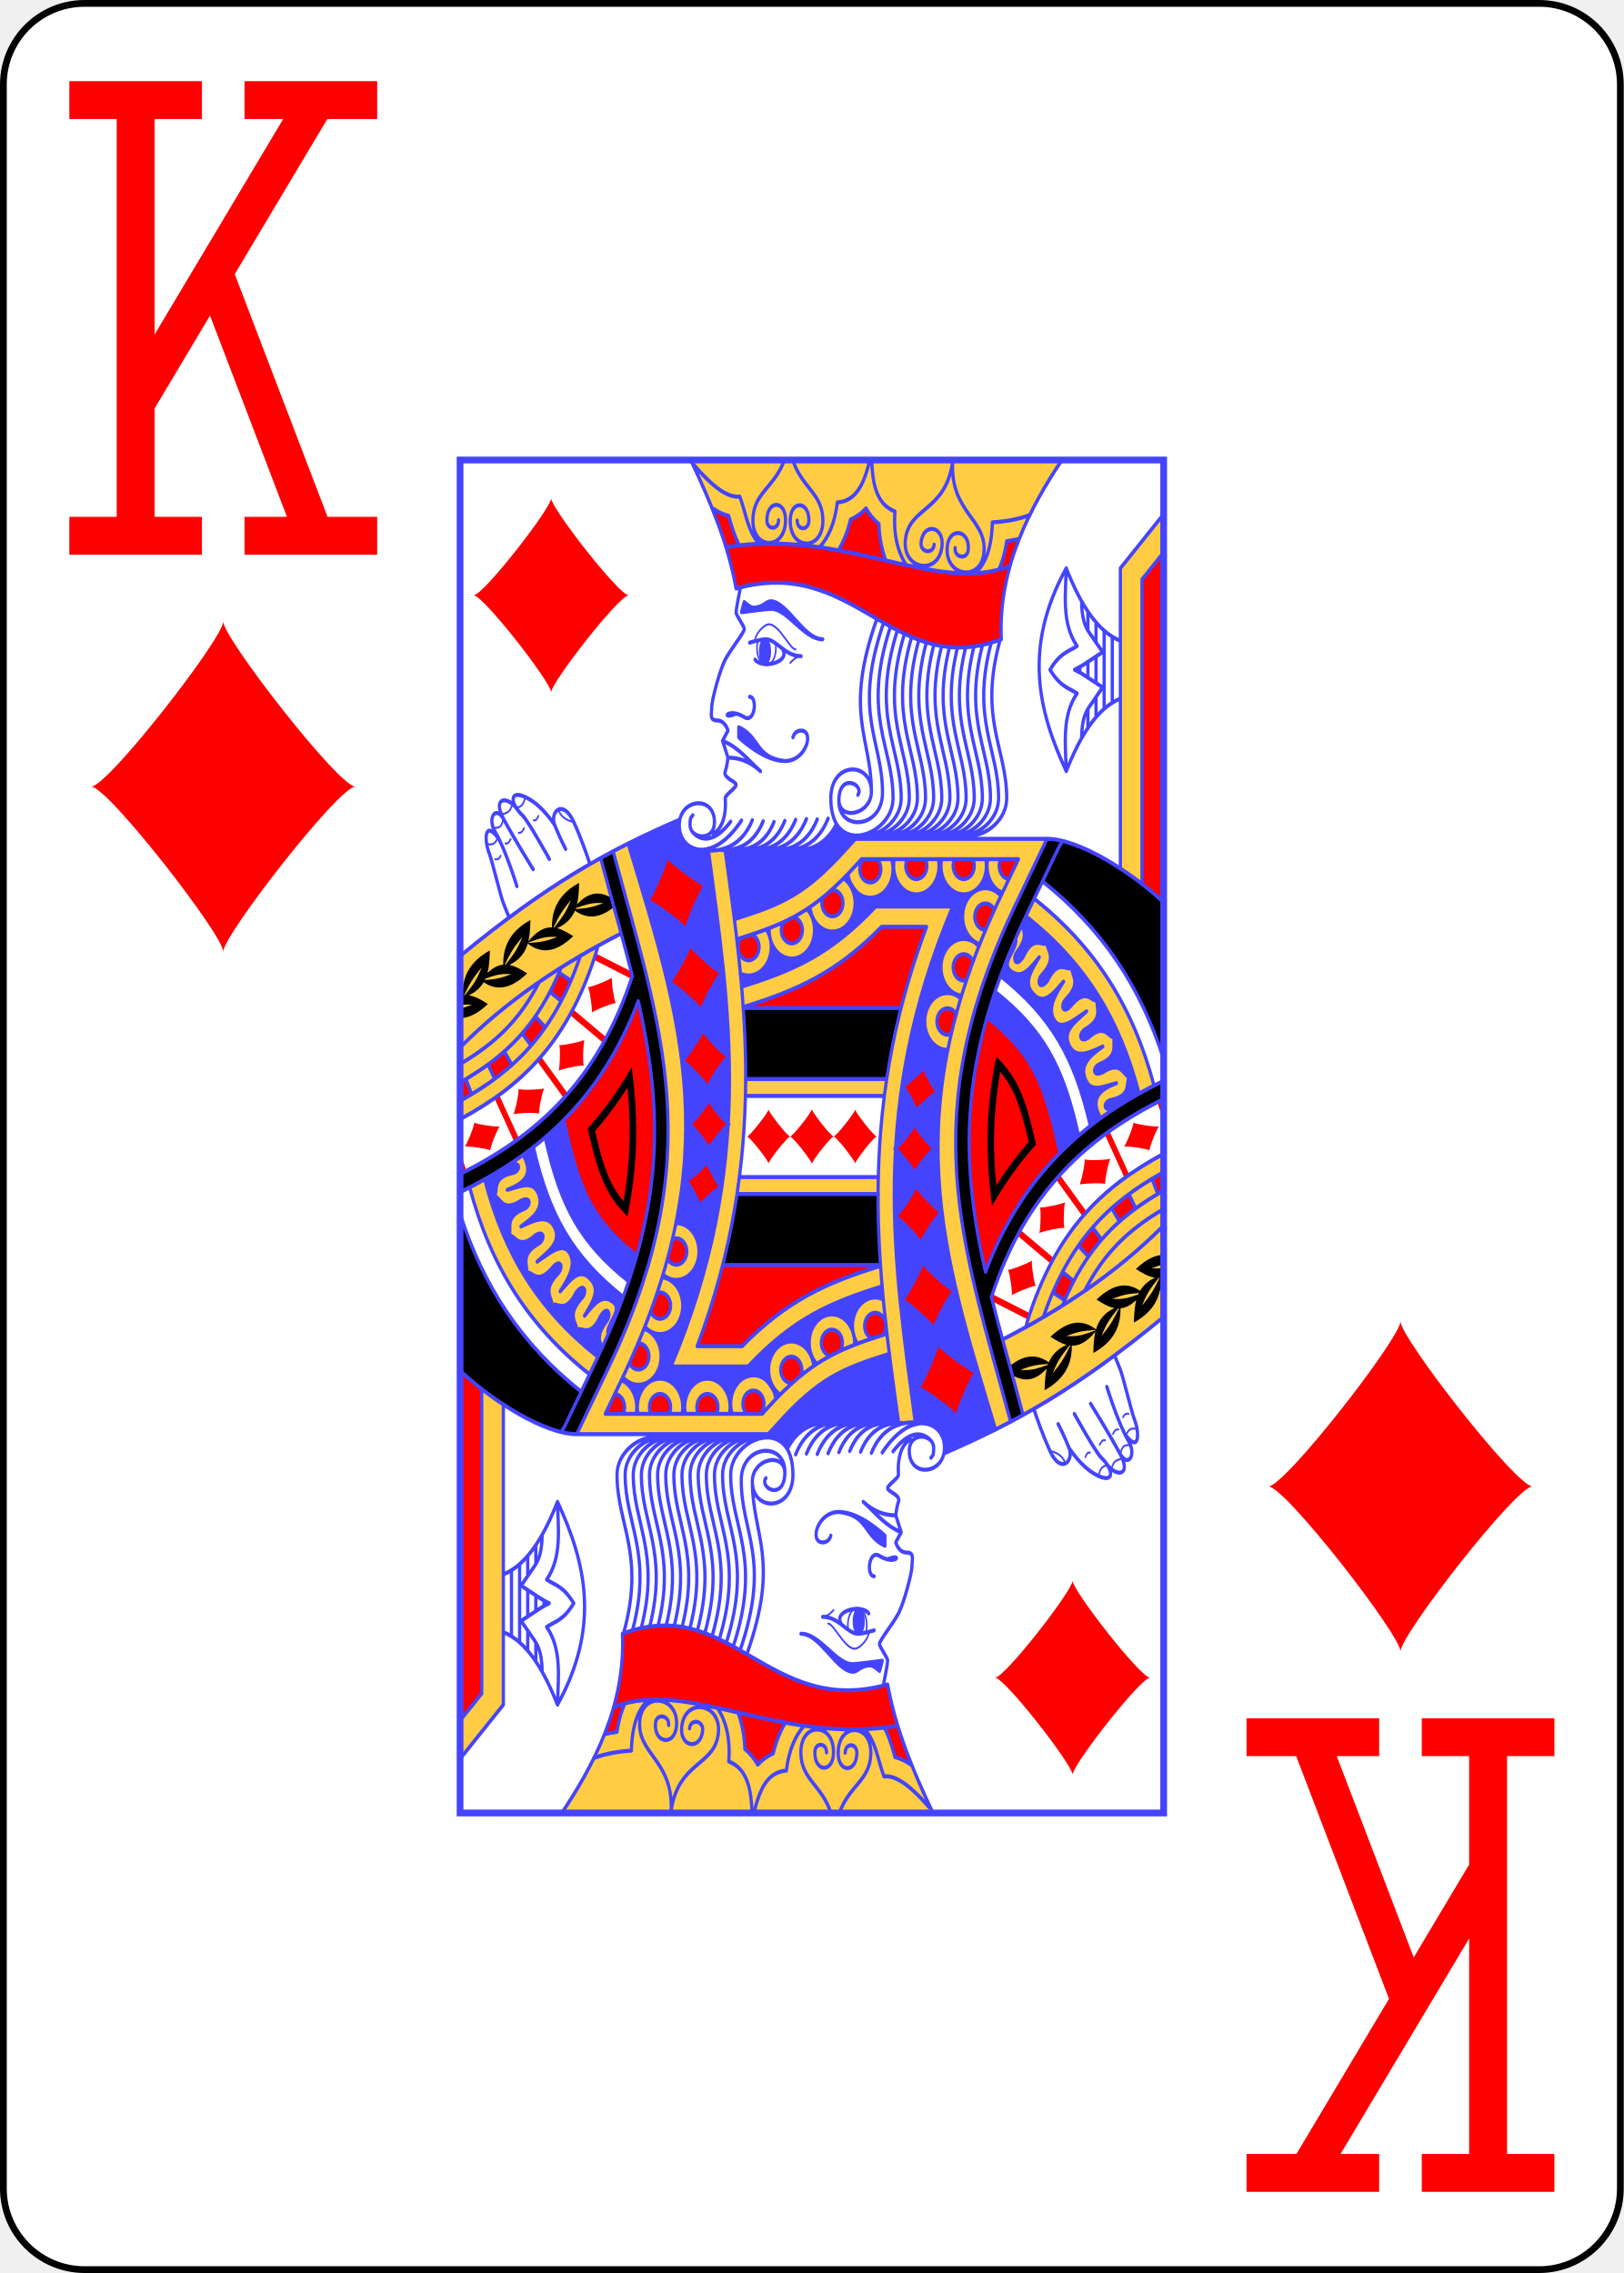
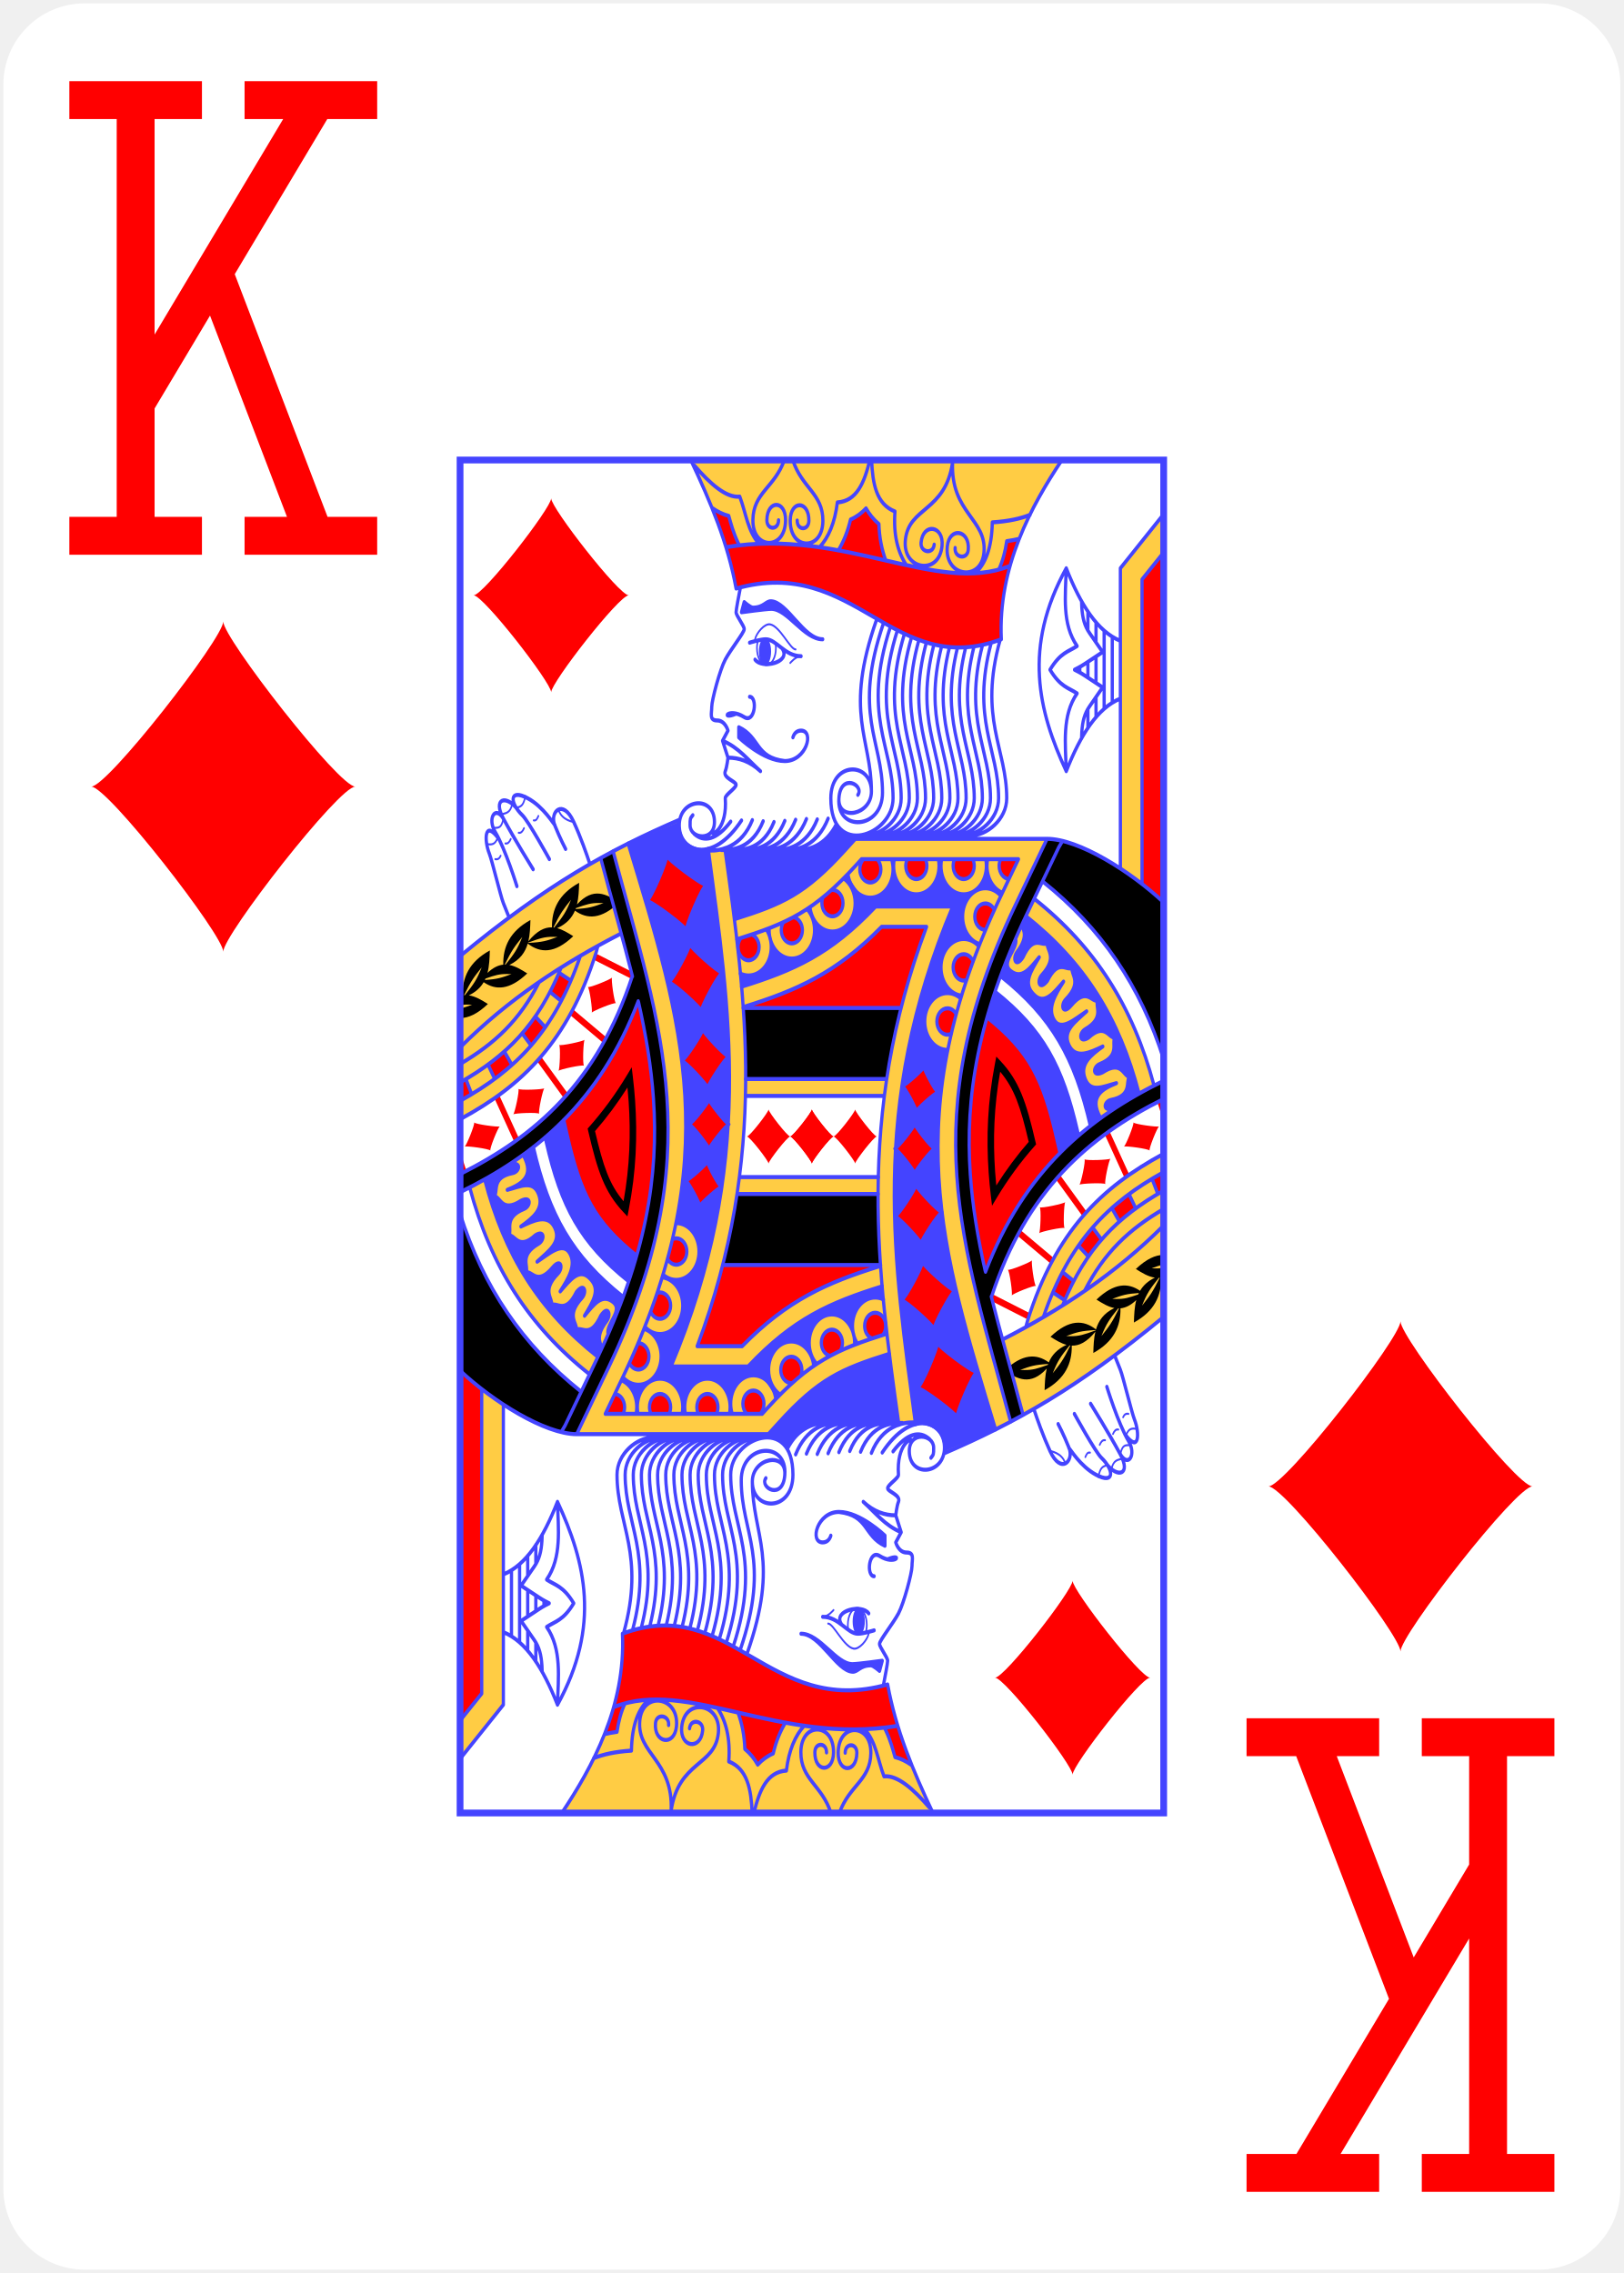
<svg xmlns="http://www.w3.org/2000/svg" xmlns:xlink="http://www.w3.org/1999/xlink" class="card" face="KD" height="3.5in" preserveAspectRatio="none" viewBox="-120 -168 240 336" width="2.5in">
  <defs>
    <symbol id="VDK" viewBox="-500 -500 1000 1000" preserveAspectRatio="xMinYMid">
      <path d="M-285 -460L-85 -460M-185 -460L-185 460M-285 460L-85 460M85 -460L285 -460M185 -440L-170 155M85 460L285 460M185 440L-10 -70" stroke="red" stroke-width="80" stroke-linecap="square" stroke-miterlimit="1.5" fill="none" />
    </symbol>
    <symbol id="SDK" viewBox="-600 -600 1200 1200" preserveAspectRatio="xMinYMid">
      <path d="M-400 0C-350 0 0 -450 0 -500C0 -450 350 0 400 0C350 0 0 450 0 500C0 450 -350 0 -400 0Z" fill="red" />
    </symbol>
    <symbol id="DK6" preserveAspectRatio="none" viewBox="0 0 1300 2000">
      <path stroke="#44F" stroke-linecap="round" stroke-linejoin="round" stroke-width="3" fill="none" d="M545,265c2.64,-9.531 17.644,-23.57 27.903,-22.032C591.207,245.713 610,280 620,280M630,290c-10,0 -20,10 -20,10M583.008,271.841c0.353,1.98 0.541,4.055 0.541,6.192 0,13.807 -7.835,25 -17.5,25 -9.665,0 -17.5,-11.193 -17.5,-25 0,-4.428 0.806,-8.588 2.22,-12.196M120.802,496.815c-3.725,13.385 -7.12,15.266 -16.172,17.234M96.463,508.491c-3.725,13.385 -11.329,13.379 -20.381,15.348M80.207,529.943c-3.725,13.385 -7.7,14.104 -18.204,13.751M69.59,558.281c-5.031,10.627 -11.039,10.476 -19.656,9.542M181.952,517.242C188.179,532.903 210,535 210,535M65,590c4.797,0.895 7.937,-1.11 10,-5M108.204,551.026c4.797,0.895 7.937,-2.906 10,-6.796M65,590c4.797,0.895 7.937,-1.11 10,-5M136.026,532.691c4.797,0.895 6.654,-2.65 8.717,-6.539M83.686,566.814c4.797,0.895 7.937,-2.65 10,-6.539" />
      <use xlink:href="#SDK" height="120" width="120" transform="translate(650,1000)scale(1,0.8)rotate(0)translate(-60,-60)" />
      <use xlink:href="#SDK" height="120" width="120" transform="translate(570,1000)scale(1,0.8)rotate(0)translate(-60,-60)" />
      <use xlink:href="#SDK" height="170" width="170" transform="translate(400,640)scale(1,0.8)rotate(-15)translate(-85,-85)" stroke="#44F" stroke-width="42.352" stroke-linejoin="round" stroke-linecap="round" />
      <use xlink:href="#SDK" height="150" width="150" transform="translate(435,765)scale(1,0.8)rotate(-10)translate(-75,-75)" stroke="#44F" stroke-width="48" stroke-linejoin="round" stroke-linecap="round" />
      <use xlink:href="#SDK" height="130" width="130" transform="translate(453,885)scale(1,0.8)rotate(-5)translate(-65,-65)" stroke="#44F" stroke-width="55.384" stroke-linejoin="round" stroke-linecap="round" />
      <use xlink:href="#SDK" height="110" width="110" transform="translate(460,982)scale(1,0.8)rotate(0)translate(-55,-55)" stroke="#44F" stroke-width="65.454" stroke-linejoin="round" stroke-linecap="round" />
      <use xlink:href="#SDK" height="100" width="100" transform="translate(450,1070)scale(1,0.8)rotate(10)translate(-50,-50)" stroke="#44F" stroke-width="72" stroke-linejoin="round" stroke-linecap="round" />
      <use xlink:href="#SDK" height="90" width="90" transform="translate(1259,1000)scale(1,0.8)rotate(60)translate(-45,-45)" />
      <use xlink:href="#SDK" height="90" width="90" transform="translate(1173,1052)scale(1,0.8)rotate(50)translate(-45,-45)" />
      <use xlink:href="#SDK" height="90" width="90" transform="translate(1094,1120)scale(1,0.8)rotate(40)translate(-45,-45)" />
      <use xlink:href="#SDK" height="90" width="90" transform="translate(1038,1209)scale(1,0.8)rotate(30)translate(-45,-45)" />
    </symbol>
    <symbol id="DK5" preserveAspectRatio="none" viewBox="0 0 1300 2000">
      <path stroke="#44F" stroke-linecap="round" stroke-linejoin="round" stroke-width="6" fill="none" d="M1205,261.182v97.637M1190,252.129V367.871M1175,350.311v29.996M1175,290.406l-10e-5,39.187M1175,239.693v29.996M1160,368.373v27.984M1160,298.355l10e-5,23.289M1160,223.643v27.984M1145,305.873v8.254M520.134,778.543C616.396,754.406 684.392,730.935 767.926,660h142.395c-156.787,297.276 -107.906,528.857 -68.797,765.254M525.766,808.059C620.591,784.352 694.855,758.784 778.836,690h83.006c-131.846,281.901 -89.778,512.978 -51.069,736.045M989.366,1432.945C889.254,1168.199 806.638,966.909 1000.051,642.941L1031.658,590H741.766l-9.922,8.756C653.494,667.888 603.995,685.13 511.713,708.48M1017.097,1421.323C928.021,1156.019 838.469,972.117 1025.811,658.32L1084.508,560H730.424l-18.43,16.26c-74.361,65.612 -115.843,79.924 -204.671,102.393M426.291,0.007C462.762,61.82 494.762,122.796 510,190 730,140 800,325 1000,265 993.852,157.297 1056.123,67.145 1111.966,-0.018M614.759,0.032C631.487,41.41 670.706,49.677 670.34,90.06c-0.408,44.997 -60.979,44.224 -60.335,-0.77 0.435,-30.41 34.906,-29.556 34.477,0.44 -0.215,14.998 -21.763,14.723 -21.548,-0.275M599.096,0.044C581.146,40.794 541.84,48.101 541.051,88.41c-0.88,44.991 59.691,45.764 60.335,0.77 0.435,-30.41 -34.048,-30.436 -34.477,-0.44 -0.215,14.998 21.333,15.273 21.548,0.275M910,3.41c-3.958,75.052 63.504,83.571 57.94,133.177 -5.014,44.699 -73.043,36.172 -67.764,-8.495 3.568,-30.189 42.241,-24.924 38.722,4.854 -1.76,14.889 -25.961,11.855 -24.201,-3.034M910,3.41C896.361,77.248 828.885,68.851 822.732,118.383c-5.544,44.633 62.485,53.162 67.764,8.495 3.568,-30.189 -35.203,-34.632 -38.722,-4.854 -1.76,14.889 22.442,17.923 24.201,3.034M491.884,128.804C710,100 880,200 1015.604,156.595M995.411,161.923C1002.408,149.77 1007.254,135.659 1010,120c8.271,-0.945 15.987,-2.113 23.204,-3.475M951.488,167.374c19.219,-13.488 30.892,-37.153 31.903,-75.195 30.425,-1.548 52.501,-5.644 69.805,-11.195M466.519,71.255c9.446,5.241 19.354,9.279 29.914,11.366 3.985,11.503 8.452,24.997 17.213,39.74 0.763,1.283 1.566,2.56 2.409,3.829M552.628,123.893C531.219,105.072 528.495,78.759 516.729,54.105 491.699,56.297 462.178,35.159 433.183,8.316M698.804,133.696c9.723,-12.91 17.517,-28.178 22.597,-45.676 10.847,-3.769 20.57,-9.546 28.66,-16.604 6.148,8.853 14.187,16.87 23.799,23.219 0.785,19.912 5.349,38.047 12.742,53.992M757.092,0.052C747.112,32.943 733.174,60.761 697.089,62.687 692.459,93.201 680.697,114.38 664.045,129.146M824.538,155.374C808.692,135.989 800.327,110.644 803.527,76.109 768.856,65.234 762.116,34.589 760.381,0.043M0.128,733.28C160.872,627.138 273.947,577.151 405.892,531.565M1084.508,560c58.556,0 155.048,48.393 215.606,93.996M1060.798,648.537c113.096,71.77 182.617,159.57 221.424,276.264M1045.468,674.302c108.824,68.979 172.626,150.486 209.091,262.347M1300.071,886.19C1257.215,777.442 1184.743,691.771 1076.171,622.798M998.735,762.9c94.583,60.402 136.897,120.761 165.899,221.531M988.568,785.964c89.063,57.044 124.762,109.898 152.397,206.618l1.791,6.27M973.923,823.823c78.203,50.361 103.128,90.662 128.581,179.747l5.989,20.963M1045.369,1281.592l3.338,-9.824c51.421,-130.622 135.35,-196.342 251.249,-246.259M1154.091,1227.949c35.812,-56.212 81.928,-90.805 145.814,-120.773M1113.379,1249.43c42.764,-84.642 101.834,-131.066 186.517,-169.544M1077.871,1266.58c47.687,-111.379 119.453,-168.575 222.006,-213.896M970.828,1200.002C1041.668,1050.464 1161.946,971.391 1299.957,917.595M981.741,1237.189C1046.058,1080.041 1161.175,999.873 1299.994,944.443M1002.278,1300.143c108.097,-44.364 209.475,-97.716 297.742,-168.601M970.203,1198.396c-13.491,-48.251 -23.451,-95.134 -27.496,-142.517 -9.688,-113.478 12.898,-231.197 104.568,-384.744l58.697,-98.32 7.089,-9.682M1039.892,1410.606c-19.667,-59.873 -42.017,-121.299 -58.398,-173.96M523.076,810 814.875,810M527.684,915 788.328,915M527.262,940 783.957,940M1113.101,1200.255l20.73,13.447M1142.463,1161.465l18.51,16.033M1168.828,1134.571l16.461,17.846M1204.197,1105.897l14.1,19.81M1236.013,1085.268l12.336,21.066M1278.611,1062.598l10.579,22.262M1095.363,1230.498l21.824,11.578M1220,603.865V160l80,-80M1260,626.748V176.568l39.999,-39.999M1219.982,352.664C1178.5,366.005 1146.587,405.675 1120,460c-1.436,-40.363 -8.306,-82.087 20,-115 -16.063,-8.511 -30.68,-9.463 -50,-35 19.32,-25.537 33.937,-26.489 50,-35 -28.306,-32.913 -21.436,-74.637 -20,-115 26.587,54.325 58.5,93.995 99.982,107.336M1148.301,411.435c0.056,-3.197 0.194,-6.275 0.441,-9.224 1.32,-15.756 4.72,-26.855 14.004,-37.65l24.494,-28.482 -33.195,-17.588c-8.638,-4.577 -14.026,-6.531 -18.703,-8.49 4.677,-1.959 10.065,-3.914 18.703,-8.49l33.195,-17.588 -24.494,-28.482c-9.284,-10.795 -12.684,-21.895 -14.004,-37.65 -0.247,-2.949 -0.385,-6.027 -0.441,-9.224M1120,160c-80.254,116.73 -51.745,210.787 0,300M708.559,618.376A42,42 0 0 1 730,655v0a42,42 0 0 1 -42,42 42,42 0 0 1 -41.598,-36.205M686.029,635.6A19.5,19.5 0 0 1 688,635.5 19.5,19.5 0 0 1 707.5,655 19.5,19.5 0 0 1 688,674.5 19.5,19.5 0 0 1 668.5,655a19.5,19.5 0 0 1 2.091,-8.784M797.229,589.997A42,42 0 0 1 800,605 42,42 0 0 1 758,647 42,42 0 0 1 716.564,611.857M770.453,589.995A19.5,19.5 0 0 1 777.5,605 19.5,19.5 0 0 1 758,624.5 19.5,19.5 0 0 1 738.5,605a19.5,19.5 0 0 1 7.055,-15.012M883.79,589.99A42,42 0 0 1 885,600a42,42 0 0 1 -42,42 42,42 0 0 1 -42,-42 42,42 0 0 1 1.211,-10.012M859.734,589.989A19.5,19.5 0 0 1 862.5,600 19.5,19.5 0 0 1 843,619.5 19.5,19.5 0 0 1 823.5,600a19.5,19.5 0 0 1 2.767,-10.012M971.29,589.99A42,42 0 0 1 972.5,600a42,42 0 0 1 -42,42 42,42 0 0 1 -42,-42 42,42 0 0 1 1.211,-10.012M947.234,589.989A19.5,19.5 0 0 1 950,600 19.5,19.5 0 0 1 930.5,619.5 19.5,19.5 0 0 1 911,600a19.5,19.5 0 0 1 2.767,-10.012M1001.961,639.758A42,42 0 0 1 973.5,600a42,42 0 0 1 1.211,-10.012M1014.087,619.449A19.5,19.5 0 0 1 996,600a19.5,19.5 0 0 1 2.767,-10.012M960.294,715.741A42,42 0 0 1 928.5,675a42,42 0 0 1 42,-42 42,42 0 0 1 28.739,11.372M971.157,694.489A19.5,19.5 0 0 1 970.5,694.5 19.5,19.5 0 0 1 951,675a19.5,19.5 0 0 1 19.5,-19.5 19.5,19.5 0 0 1 16.785,9.575M926.665,791.825A42,42 0 0 1 888.5,750a42,42 0 0 1 42,-42 42,42 0 0 1 28.229,10.901M935.972,768.717A19.5,19.5 0 0 1 930.5,769.5 19.5,19.5 0 0 1 911,750a19.5,19.5 0 0 1 19.5,-19.5 19.5,19.5 0 0 1 17.494,10.885M901.237,871.994A42,42 0 0 1 900.5,872a42,42 0 0 1 -42,-42 42,42 0 0 1 42,-42 42,42 0 0 1 24.636,7.984M907.72,848.114A19.5,19.5 0 0 1 900.5,849.5 19.5,19.5 0 0 1 881,830a19.5,19.5 0 0 1 19.5,-19.5 19.5,19.5 0 0 1 16.278,8.763M641.043,663.734A42,42 0 0 1 655,695a42,42 0 0 1 -42,42 42,42 0 0 1 -42,-42 42,42 0 0 1 0.104,-2.949M615.923,675.72A19.5,19.5 0 0 1 632.5,695 19.5,19.5 0 0 1 613,714.5 19.5,19.5 0 0 1 593.5,695a19.5,19.5 0 0 1 4.158,-12.037M565.706,693.65A42,42 0 0 1 575,720a42,42 0 0 1 -42,42 42,42 0 0 1 -15.083,-2.802M538.79,701.38A19.5,19.5 0 0 1 552.5,720 19.5,19.5 0 0 1 533,739.5 19.5,19.5 0 0 1 513.5,720a19.5,19.5 0 0 1 5.342,-13.409M795.159,246.412C741.578,377.816 800,422.21 800,500c0,55 -115,90 -115,0 0,-55 75,-55 75,-10 0,35 -62.765,44.891 -60,10 3.052,-38.508 47.487,-19.355 35,-5M782.517,240.733C724.777,376.332 780.484,412.89 780.484,491.79 780.484,546.79 695,550 700,500M770,235C708.212,375.321 760,410 760,490M807.997,251.821C758.185,379.052 815,423.287 815,500c0,30.823 -36.118,55.365 -67.872,55.144M821.048,256.901C774.7,380.245 830,424.317 830,500c0,30.823 -36.118,55.365 -67.872,55.144M834.323,261.583C791.102,381.375 845,425.282 845,500c0,30.823 -36.118,55.365 -67.872,55.144M847.748,266.039C807.441,382.477 860,426.216 860,500c0,30.823 -36.118,55.365 -67.872,55.144M861.464,269.818C823.58,383.434 875,427.02 875,500c0,30.823 -36.118,55.365 -67.872,55.144M875.463,272.868C839.501,384.221 890,427.677 890,500c0,30.823 -36.118,55.365 -67.872,55.144M889.737,275.142C855.189,384.816 905,428.171 905,500c0,30.823 -36.118,55.365 -67.872,55.144M904.283,276.596C870.629,385.201 920,428.489 920,500c0,30.823 -36.118,55.365 -67.872,55.144M919.1,277.188C885.809,385.358 935,428.619 935,500c0,30.823 -36.118,55.365 -67.872,55.144M934.195,276.881C900.716,385.277 950,428.552 950,500c0,30.823 -36.118,55.365 -67.872,55.144M949.583,275.634C915.338,384.946 965,428.278 965,500c0,30.823 -36.118,55.365 -67.872,55.144M965.29,273.405C929.663,384.36 980,427.793 980,500c0,30.823 -36.118,55.365 -67.872,55.144M981.353,270.151C943.68,383.519 995,427.091 995,500c0,30.823 -36.118,55.365 -67.872,55.144M997.87,265.686C957.335,382.389 1010,426.142 1010,500c0,30.823 -36.118,55.365 -67.872,55.144M520,532.778C465.796,598.504 405,580 405,540c0,-40 65,-45 65,-5 0,30 -45,25 -45,5 0,-10 0,-10 5,-15M500,534.444c-25.083,26.791 -49.177,31.341 -67.463,18.093M540,532.222c-20,40 -57.915,45.684 -79.403,45.122M560,533.889c-20,40 -55.863,43.196 -77.35,42.634M580,535c-20,40 -55.863,42.085 -77.35,41.523M600,533.333c-20,40 -55.863,43.752 -77.35,43.19M620,531.667c-20,40 -55.863,45.418 -77.35,44.857M640,530.556c-20,40 -55.863,46.529 -77.35,45.968M660,531.111c-20,40 -55.863,45.974 -77.35,45.412M680,530c-20,40 -55.863,47.085 -77.35,46.523M695.523,538.013c-20.53,32.953 -52.907,39.032 -72.873,38.511M517.827,188.827C514.886,200.909 510,221.505 510,225c0,5 15,20 15,25 0,5 -25,30 -35,45 -10,15 -25,60 -25,70 0,10 -5,20 10,20 15,0 20,15 20,15l-10,15 10,25c0,0 -1.838,13.675 -5,20 -5,10 20,15 20,20 0,5 -20.437,15.019 -20,20 3.908,44.548 -24.383,56.24 -25,50M535,350c15,0 10,40 -10,30 -30,-15 -45,5 -15,-5M615,410c2.205,-6.063 7.383,-10 15,-10 25,0 10,45 -30,45 -40,0 -85,-35 -85,-35v-15c40,15 30,45 85,50M495,440c20,0 40,5 60,20 -22.925,-16.544 -40,-35 -70,-45M525,210l-5,15c0,0 45,-5 55,-5 30,0 60,45 95,45 -35,0 -65,-55 -95.29,-56.161 -9.993,-0.383 -13.614,9.419 -33.614,9.419C536.382,218.258 525,210 525,210v0M630,290c-30,0 -45.346,-24.918 -65,-25 -10.138,-0.042 -30,5 -30,5M595.871,279.644C610.873,299.647 557.374,309.072 545,295M239.869,597.116C233.831,582.484 222.966,557.691 210,535c-20,-35 -45,-15 -35,5 10,20 20,35 20,35M175.29,539.935C173.609,538.913 154.066,512.457 125,500c-35,-15 -33.238,7.222 -10,25 11.232,8.593 50,65 50,65M105,515.29C85,495 60,500 80,530c20,30 55,75 55,75M80,530c-15,-20 -30,0 -15,20 18.974,25.298 40,80 40,80M72.032,560.581C45,530 44.064,561.807 54.064,581.807 59.064,591.807 75,645 80,655l10.701,21.402M1037.564,687.87c4.723,7.868 11.471,18.196 -8.343,39.341 -9.126,9.74 -2.687,24.18 10.778,7.789 20,-35 35,-15 45.124,-20.988 -2.689,9.832 20.209,20.598 -10.091,47.185C1065,770 1070,785 1085,770c21.131,-34.329 35.471,-13.85 45.785,-19.505 -3.009,9.739 19.527,21.246 -11.625,46.831 -10.315,8.471 -5.807,23.626 9.675,9.124 29.05,-27.948 37.808,-4.532 49.209,-7.426 -5.35,8.677 13.588,25.457 -22.975,42.431 -12.106,5.62 -11.535,21.421 6.008,12.4 31.172,-23.044 37.003,1.267 48.672,-0.212 -6.37,7.958 10.376,26.927 -27.988,39.306 -12.702,4.099 -14.066,19.851 5.655,12.036 35.69,-18.741 37.573,6.188 49.328,6.588 -7.557,6.841 5.952,28.236 -33.894,34.343 -13.193,2.022 -17.049,17.356 3.665,12.783M1026.493,707.762c4.572,14.621 -28.113,34.819 -9.701,47.174 20.48,13.743 35.303,-2.517 53.208,-19.936 -14.905,20.047 -30.697,38.701 -10,55 19.435,16.731 36.52,-2.195 54.984,-19.021 -15.551,19.55 -29.984,39.021 -17.594,56.48 12.792,18.024 38.142,-0.888 60.229,-12.558 -19.949,15.036 -45.281,28.286 -32.619,50.099 12.547,21.614 39.189,10.789 62.536,1.905C1165.9,879.391 1144.168,892.816 1155,915c10.372,21.24 33.237,11.175 57.702,6.126 -23.926,7.689 -52.164,19.089 -29.302,51.671" />
    </symbol>
    <symbol id="DK4" preserveAspectRatio="none" viewBox="0 0 1300 2000">
      <path fill="black" d="M1084.508,560l-58.697,98.32c-187.341,313.797 -97.789,497.698 -8.713,763.002l23.092,-10.266 -57.762,-175.512C1046.875,1079.487 1161.668,999.68 1300,944.443V917.615C1161.979,971.411 1041.672,1050.455 970.828,1200.002l0.795,2.709 -1.42,-4.314c-13.491,-48.251 -23.451,-95.135 -27.496,-142.518 -9.688,-113.478 12.898,-231.197 104.568,-384.744l58.697,-98.32 -29.781,49.916C1184.687,691.728 1257.135,777.351 1300,886.016V653.916C1247.887,614.69 1169.327,573.443 1112.02,562.904l-0.064,0.107zM220,625c-38.243,16.869 -50.73,39.82 -50.184,65.85 -13.29,-0.348 -27.534,4.811 -43.621,20.596C129.141,701.541 129.613,690.786 130,680 91.688,696.899 79.224,719.903 79.818,745.99 70.668,746.731 61.03,750.275 50.633,758.205 54.076,747.821 54.59,736.429 55,725 16.463,741.999 4.078,765.174 4.83,791.451 3.236,791.66 1.626,791.963 0,792.354v13.449C6.455,804.98 13.029,804.849 22.26,805.217 13.211,807.838 6.837,809.679 0,811.016v13.971c15.197,7.2e-4 32.097,-6.118 51.395,-20.848 -11.463,-5.788 -22.95,-11.437 -35.184,-12.781 13.191,-5.09 21.793,-11.762 27.439,-19.451 22.217,12.236 47.947,11.85 80.484,-12.984 -10.803,-5.455 -21.628,-10.784 -33.078,-12.506 19.825,-7.612 29.328,-18.781 34.014,-31.607 23.029,14.305 49.765,15.292 84.064,-10.887 -9.735,-4.916 -19.487,-9.734 -29.699,-11.9 17.505,-6.371 27.302,-15.398 32.848,-25.889 22.528,13.014 48.645,13.135 81.852,-12.211 -23.778,-12.007 -47.654,-23.447 -78.109,3.057C219.116,646.927 219.606,635.981 220,625Zm-15,25c-9.295,18.589 -14.428,24.37 -31.143,41.131 -0.468,-0.051 -0.936,-0.103 -1.406,-0.141C185.522,669.587 190.885,664.115 205,650Zm52.279,4.807c2.377,0.016 4.928,0.082 7.721,0.193 -19.154,5.548 -26.54,7.606 -51.529,8.73 0.201,-0.437 0.382,-0.881 0.57,-1.322 19.619,-5.653 27.964,-7.704 43.238,-7.602zm-85,50c2.377,0.016 4.928,0.082 7.721,0.193 -19.935,5.775 -27.006,7.775 -54.58,8.869 0.053,-0.152 0.095,-0.308 0.146,-0.461 22.238,-6.438 30.551,-8.71 46.713,-8.602zM115,705c-9.241,18.483 -14.365,24.3 -30.852,40.84 -0.535,-0.007 -1.073,-8e-5 -1.611,0.012C95.545,724.565 100.916,719.084 115,705ZM40,750C30.713,768.575 25.582,774.362 8.898,791.092 8.378,791.113 7.854,791.152 7.33,791.191 20.491,769.62 25.841,764.159 40,750Zm47.279,9.807c2.377,0.016 4.928,0.082 7.721,0.193 -18.542,5.371 -26.021,7.474 -49.139,8.623 0.419,-0.687 0.814,-1.383 1.193,-2.084 17.576,-5.021 25.721,-6.83 40.225,-6.732zM523.076,810 527.684,915H788.328L814.875,810Zm467.709,71.871 -2.305,9.463c-13.936,57.217 -16.337,109.636 -11.896,161.652 0.997,11.684 2.414,23.387 4.166,35.131l2.119,14.211 8.615,-11.498c21.298,-28.422 44.77,-53.825 69.992,-76.621l2.783,-2.516 -1.043,-3.606c-17.22,-59.464 -30.254,-90.3 -65.016,-119.902zm7.127,22.383c26.414,25.135 37.62,51.977 52.734,103.687 -21.305,19.517 -41.323,40.983 -59.904,64.463 -0.855,-6.832 -1.621,-13.647 -2.201,-20.438 -4.087,-47.877 -2.144,-95.767 9.371,-147.713z" />
    </symbol>
    <symbol id="DK3" preserveAspectRatio="none" viewBox="0 0 1300 2000">
      <path fill="#44F" d="M600,445c-40,0 -85,-35 -85,-35v-15c40,15 30,45 85,50M525,210l-5,15c0,0 45,-5 55,-5 30,0 60,45 95,45 -35,0 -65,-55 -95.29,-56.161 -9.993,-0.383 -13.614,9.419 -33.614,9.419C536.382,218.258 525,210 525,210ZM574.667,283.061a11.249,20.385 0 0 1 -11.249,20.385 11.249,20.385 0 0 1 -11.249,-20.385 11.249,20.385 0 0 1 11.249,-20.385 11.249,20.385 0 0 1 11.249,20.385zM489.009,572.698l133.641,3.825c19.965,0.522 52.342,-5.558 72.988,-38.356 8.822,11.653 21.897,16.73 35.872,16.969l-1.087,4.864 -18.43,16.26c-74.361,65.612 -115.843,79.924 -204.951,102.132 -5.836,-35.709 -11.98,-70.798 -18.034,-105.693zM800,605c0,23.196 -18.804,42 -42,42 -29.839,0.637 -35.202,-40.062 -49.393,-28.596C721.821,625.845 730,639.832 730,655c0,23.196 -18.804,42 -42,42 -20.928,0 -38.655,-15.406 -41.584,-36.119 -1.783,0.981 -3.565,1.936 -5.35,2.877C649.933,671.723 655,683.08 655,695c0,23.196 -18.804,42 -42,42 -17.875,0 -33.131,-11.171 -39.195,-26.908C574.588,713.315 575,716.639 575,720c0,23.196 -18.804,42 -42,42 -5.157,0 -10.269,-0.949 -15.082,-2.801l2.217,19.344C616.397,754.406 684.392,730.935 767.926,660h142.395c-156.787,297.276 -107.906,528.857 -68.797,765.254 30.599,0.378 51.772,10.196 52.529,40.46l95.313,-32.769C915.034,1236.375 850.349,1074.787 901.131,871.994 900.92,871.997 900.71,872 900.5,872c-23.196,0 -42,-18.804 -42,-42 0,-23.196 18.804,-42 42,-42 8.804,0 17.383,2.768 24.527,7.908 0.513,-1.363 1.03,-2.727 1.553,-4.094C905.003,789.792 888.5,771.681 888.5,750c0,-23.196 18.804,-42 42,-42 10.39,0 20.407,3.853 28.121,10.809 0.51,-1.034 1.019,-2.069 1.535,-3.105C941.543,710.973 928.5,694.217 928.5,675c0,-23.196 18.804,-42 42,-42 10.667,0 20.933,4.058 28.717,11.352 0.28,-0.471 0.553,-0.939 0.834,-1.41l1.902,-3.186C984.939,633.958 973.5,617.975 973.5,600c0,-3.37 0.407,-6.727 1.209,-10h-3.418c0.802,3.273 1.209,6.63 1.209,10 0,23.196 -18.804,42 -42,42 -23.196,0 -42,-18.804 -42,-42 0,-3.37 0.407,-6.727 1.209,-10h-5.918c0.802,3.273 1.209,6.63 1.209,10 0,23.196 -18.804,42 -42,42 -23.196,0 -42,-18.804 -42,-42 0,-3.37 0.407,-6.727 1.209,-10 -9.2,-1.207 -2.261,7.468 -2.209,15zm175.104,-15 55.566,1.654 0.988,-1.654zM998.735,762.9c94.583,60.402 136.897,120.761 165.899,221.531L1183.4,972.797c-22.862,-32.583 5.376,-43.982 29.302,-51.671 -24.465,5.049 -47.331,15.115 -57.702,-6.126 -10.832,-22.184 10.9,-35.609 32.536,-48.095 -23.348,8.883 -49.99,19.709 -62.536,-1.905 -12.662,-21.813 12.67,-35.063 32.619,-50.099 -22.087,11.67 -47.437,30.582 -60.229,12.558C1085,810 1099.433,790.529 1114.984,770.979 1096.52,787.805 1079.435,806.731 1060,790c-20.697,-16.299 -4.905,-34.953 10,-55 -17.905,17.419 -32.729,33.679 -53.208,19.936 -18.412,-12.355 14.274,-32.553 9.701,-47.174m228.066,228.887C1218.094,824.788 1154.292,743.281 1045.468,674.302l-7.904,13.568c4.723,7.868 11.471,18.196 -8.343,39.341 -9.126,9.74 -2.687,24.18 10.778,7.789 20,-35 35,-15 45.124,-20.988 -2.689,9.832 20.209,20.598 -10.091,47.185C1065,770 1070,785 1085,770c21.131,-34.329 35.471,-13.85 45.785,-19.505 -3.009,9.739 19.527,21.246 -11.625,46.831 -10.315,8.471 -5.807,23.626 9.675,9.124 29.05,-27.948 37.808,-4.532 49.209,-7.426 -5.35,8.677 13.588,25.457 -22.975,42.431 -12.106,5.62 -11.535,21.421 6.008,12.4 31.172,-23.044 37.003,1.267 48.672,-0.212 -6.37,7.958 10.376,26.927 -27.988,39.306 -12.702,4.099 -14.066,19.851 5.655,12.036 35.69,-18.741 37.573,6.188 49.328,6.588 -7.557,6.841 5.952,28.236 -33.894,34.343 -13.193,2.022 -17.049,17.356 3.665,12.783zM1142.756,998.852l-1.791,-6.27C1113.331,895.862 1077.631,843.008 988.568,785.964l-14.645,37.859c78.203,50.361 103.128,90.662 128.581,179.747l5.989,20.963" />
    </symbol>
    <symbol id="DK2" preserveAspectRatio="none" viewBox="0 0 1300 2000">
      <path fill="red" d="M750.061,71.416c-8.09,7.058 -17.813,12.834 -28.66,16.604 -5.08,17.498 -12.873,32.766 -23.09,45.496 -57.344,-8.466 -118.21,-13.386 -182.865,-7.311 -0.234,-1.283 -1.036,-2.56 -1.799,-3.844C504.886,107.618 500.418,94.124 496.434,82.621 485.874,80.534 475.965,76.498 466.756,72.613 485.609,111.419 500.836,149.583 510,190c220,-50 290,135 490,75 -3.103,-54.365 11.226,-104.257 33.283,-148.727 -7.295,1.614 -15.012,2.782 -23.283,3.727 -2.746,15.659 -7.591,29.77 -15.182,42.076 -62.438,13.153 -131.213,0.635 -208.168,-13.49 -7.44,-15.904 -12.004,-34.04 -12.789,-53.951C764.249,88.286 756.208,80.269 750.061,71.416ZM1300,136.57l-40,39.998 1.262,450.93c14.241,8.907 27.212,17.772 38.738,26.432zm-186.938,426.562 -7.09,9.682 -58.697,98.32zm-88.004,26.094c-8.764,0.254 -24.385,4.427 -26.291,0.762C996.957,593.014 996,596.474 996,600c0,10.221 7.893,18.709 18.088,19.449 -2.566,-4.934 19.251,-23.801 16.686,-28.734 -0.635,-1.222 -2.794,-1.573 -5.715,-1.488zm-279.504,0.762C741.086,593.693 738.5,599.195 738.5,605c0,10.77 8.73,19.5 19.5,19.5 10.77,0 19.5,-8.73 19.5,-19.5 0,-5.801 -2.583,-11.301 -7.047,-15.006zm80.713,0C824.457,593.014 823.5,596.474 823.5,600c0,10.77 8.73,19.5 19.5,19.5 10.77,0 19.5,-8.73 19.5,-19.5 0,-3.526 -0.956,-6.986 -2.766,-10.012zm87.5,0C911.957,593.014 911,596.474 911,600c0,10.77 8.73,19.5 19.5,19.5 10.77,0 19.5,-8.73 19.5,-19.5 0,-3.526 -0.956,-6.986 -2.766,-10.012zM688,635.5c-0.658,0 -1.316,0.033 -1.971,0.1l-15.439,10.615C669.215,648.939 668.5,651.949 668.5,655c0,10.77 8.73,19.5 19.5,19.5 10.77,0 19.5,-8.73 19.5,-19.5 0,-10.77 -8.73,-19.5 -19.5,-19.5zm282.5,20c-10.77,0 -19.5,8.73 -19.5,19.5 0,10.77 8.73,19.5 19.5,19.5 0.219,0 0.437,-0.005 0.656,-0.012l16.129,-29.414C983.776,659.14 977.394,655.5 970.5,655.5Zm-354.578,20.221 -18.264,7.242C594.964,686.397 593.5,690.635 593.5,695c0,10.77 8.73,19.5 19.5,19.5 10.77,0 19.5,-8.73 19.5,-19.5 0,-9.641 -7.046,-17.834 -16.578,-19.279zM778.836,690c-83.981,68.784 -158.246,94.352 -254.416,119.029l290.469,0.773C827.249,770.72 842.715,730.895 861.842,690ZM538.791,701.379 518.842,706.592C515.412,710.214 513.5,715.012 513.5,720c0,10.77 8.73,19.5 19.5,19.5 10.77,0 19.5,-8.73 19.5,-19.5 0,-8.539 -5.555,-16.085 -13.709,-18.621zM930.5,730.5c-10.77,0 -19.5,8.73 -19.5,19.5 0,10.77 8.73,19.5 19.5,19.5 1.852,0 3.695,-0.264 5.473,-0.783l12.021,-27.332C944.712,734.721 937.928,730.5 930.5,730.5Zm-30,80c-10.77,0 -19.5,8.73 -19.5,19.5 0,10.77 8.73,19.5 19.5,19.5 2.473,0 4.924,-0.471 7.221,-1.387l9.057,-28.85C913.169,813.793 907.054,810.5 900.5,810.5Zm73.379,13.072c-30.287,84.62 -37.401,159.34 -31.172,232.307 4.045,47.383 14.005,94.266 27.809,143.32 35.467,-73.406 82.796,-130.262 138.201,-174.976l-6.213,-20.652c-25.453,-89.086 -50.378,-129.386 -128.625,-179.998zm323.728,121.934 -9.275,3.736 11.668,28.965v-26.762zm-97.826,46.551 -8.687,4.953 36.732,64.4 8.685,-4.955zM1300,1054.014l-21.389,8.584 10.578,22.262 10.81,-4.838zm-191.68,2.728 -7.414,6.711 49.477,54.662 7.414,-6.709zm127.693,28.525 -31.816,20.629 14.1,19.811 30.053,-19.373zm-67.186,49.303 -26.365,26.895 18.51,16.033 24.316,-25.082zm-133.647,3.555 -5.588,8.293 61.828,41.656 5.588,-8.293zm77.92,62.129 -17.738,30.244 21.824,11.578 16.645,-28.375zm-129.352,32.91 -3.77,9.262 69.168,28.16 3.772,-9.262z" />
    </symbol>
    <symbol id="DK1" preserveAspectRatio="none" viewBox="0 0 1300 2000">
      <path fill="#FC4" d="M426.281 0C462.753 61.814 494.762 122.794 510 190C730 140 800 325 1000 265C993.852 157.302 1056.115 67.163 1111.957 0L426.281 0zM1300 80L1220 160L1220.459 604.092C1249.616 619.405 1277.339 636.87 1300 653.92L1300 80zM730.424 560L711.994 576.26C637.633 641.872 596.151 656.183 507.322 678.652L525.766 808.059C620.591 784.352 694.855 758.784 778.836 690L861.842 690C825.058 768.647 801.824 843.335 788.264 915L527.684 915L527.262 940L783.893 940C755.889 1115.123 784.125 1272.482 810.773 1426.045C859.06 1422.486 905.718 1420.394 895 1470L1017.098 1421.322C928.022 1156.018 838.469 972.117 1025.811 658.32L1084.508 560L730.424 560zM1060.797 648.537L1045.469 674.303C1154.293 743.282 1218.094 824.787 1254.559 936.648L1282.223 924.801C1243.415 808.107 1173.893 720.307 1060.797 648.537zM1037.564 687.869L1026.492 707.762C1031.065 722.383 998.379 742.58 1016.791 754.936C1037.271 768.678 1052.094 752.419 1070 735C1055.095 755.047 1039.303 773.701 1060 790C1079.435 806.731 1096.52 787.804 1114.984 770.979C1099.434 790.529 1085.001 810 1097.391 827.459C1110.182 845.483 1135.532 826.57 1157.619 814.9C1137.67 829.937 1112.338 843.187 1125 865C1137.547 886.614 1164.189 875.789 1187.537 866.906C1165.901 879.392 1144.168 892.816 1155 915C1165.372 936.24 1188.238 926.174 1212.703 921.125C1188.777 928.814 1160.539 940.214 1183.4 972.797L1206.514 958.699C1185.799 963.272 1189.656 947.938 1202.85 945.916C1242.696 939.809 1229.187 918.413 1236.744 911.572C1224.989 911.173 1223.106 886.243 1187.416 904.984C1167.695 912.8 1169.057 897.048 1181.76 892.949C1220.123 880.57 1203.378 861.6 1209.748 853.643C1198.079 855.121 1192.248 830.812 1161.076 853.855C1143.534 862.877 1142.962 847.075 1155.068 841.455C1191.632 824.481 1172.693 807.7 1178.043 799.023C1166.642 801.917 1157.884 778.501 1128.834 806.449C1113.353 820.952 1108.845 805.797 1119.16 797.326C1150.312 771.742 1127.776 760.236 1130.785 750.496C1120.471 756.151 1106.131 735.671 1085 770C1070 785 1065 770 1075.033 761.197C1105.334 734.61 1082.434 723.844 1085.123 714.012C1074.999 720 1060 700 1040 735C1026.534 751.391 1020.096 736.951 1029.223 727.211C1049.037 706.066 1042.287 695.737 1037.564 687.869zM1300 1025.496C1184.082 1075.415 1100.133 1141.132 1048.707 1271.768L1045.547 1281.617C1031.376 1287.987 1016.888 1294.146 1002.258 1299.965C1014.443 1335.68 1027.685 1373.443 1040.189 1411.057C1119.216 1376.547 1200.51 1332.304 1300 1266.605L1300 1025.496z" />
    </symbol>
    <rect id="XDK" width="104" height="200" x="-52" y="-100" />
  </defs>
-   <rect width="239" height="335" x="-119.5" y="-167.5" rx="12" ry="12" fill="white" stroke="black" />
+   <rect width="239" height="335" x="-119.5" y="-167.5" rx="12" ry="12" fill="white" />
  <use width="104" height="200" x="-52" y="-100" xlink:href="#DK1" />
  <use transform="rotate(180)" width="104" height="200" x="-52" y="-100" xlink:href="#DK1" />
  <use width="104" height="200" x="-52" y="-100" xlink:href="#DK2" />
  <use transform="rotate(180)" width="104" height="200" x="-52" y="-100" xlink:href="#DK2" />
  <use width="104" height="200" x="-52" y="-100" xlink:href="#DK3" />
  <use transform="rotate(180)" width="104" height="200" x="-52" y="-100" xlink:href="#DK3" />
  <use width="104" height="200" x="-52" y="-100" xlink:href="#DK4" />
  <use transform="rotate(180)" width="104" height="200" x="-52" y="-100" xlink:href="#DK4" />
  <use width="104" height="200" x="-52" y="-100" xlink:href="#DK5" />
  <use transform="rotate(180)" width="104" height="200" x="-52" y="-100" xlink:href="#DK5" />
  <use width="104" height="200" x="-52" y="-100" xlink:href="#DK6" />
  <use transform="rotate(180)" width="104" height="200" x="-52" y="-100" xlink:href="#DK6" />
  <use xlink:href="#VDK" height="70" width="70" x="-122" y="-156" />
  <use xlink:href="#SDK" height="58.558" width="58.558" x="-116.279" y="-81" />
  <use xlink:href="#SDK" height="34.4" width="34.4" x="-55.734" y="-97.2" />
  <g transform="rotate(180)">
    <use xlink:href="#VDK" height="70" width="70" x="-122" y="-156" />
    <use xlink:href="#SDK" height="58.558" width="58.558" x="-116.279" y="-81" />
    <use xlink:href="#SDK" height="34.4" width="34.4" x="-55.734" y="-97.2" />
  </g>
  <use xlink:href="#XDK" stroke="#44F" fill="none" />
</svg>
